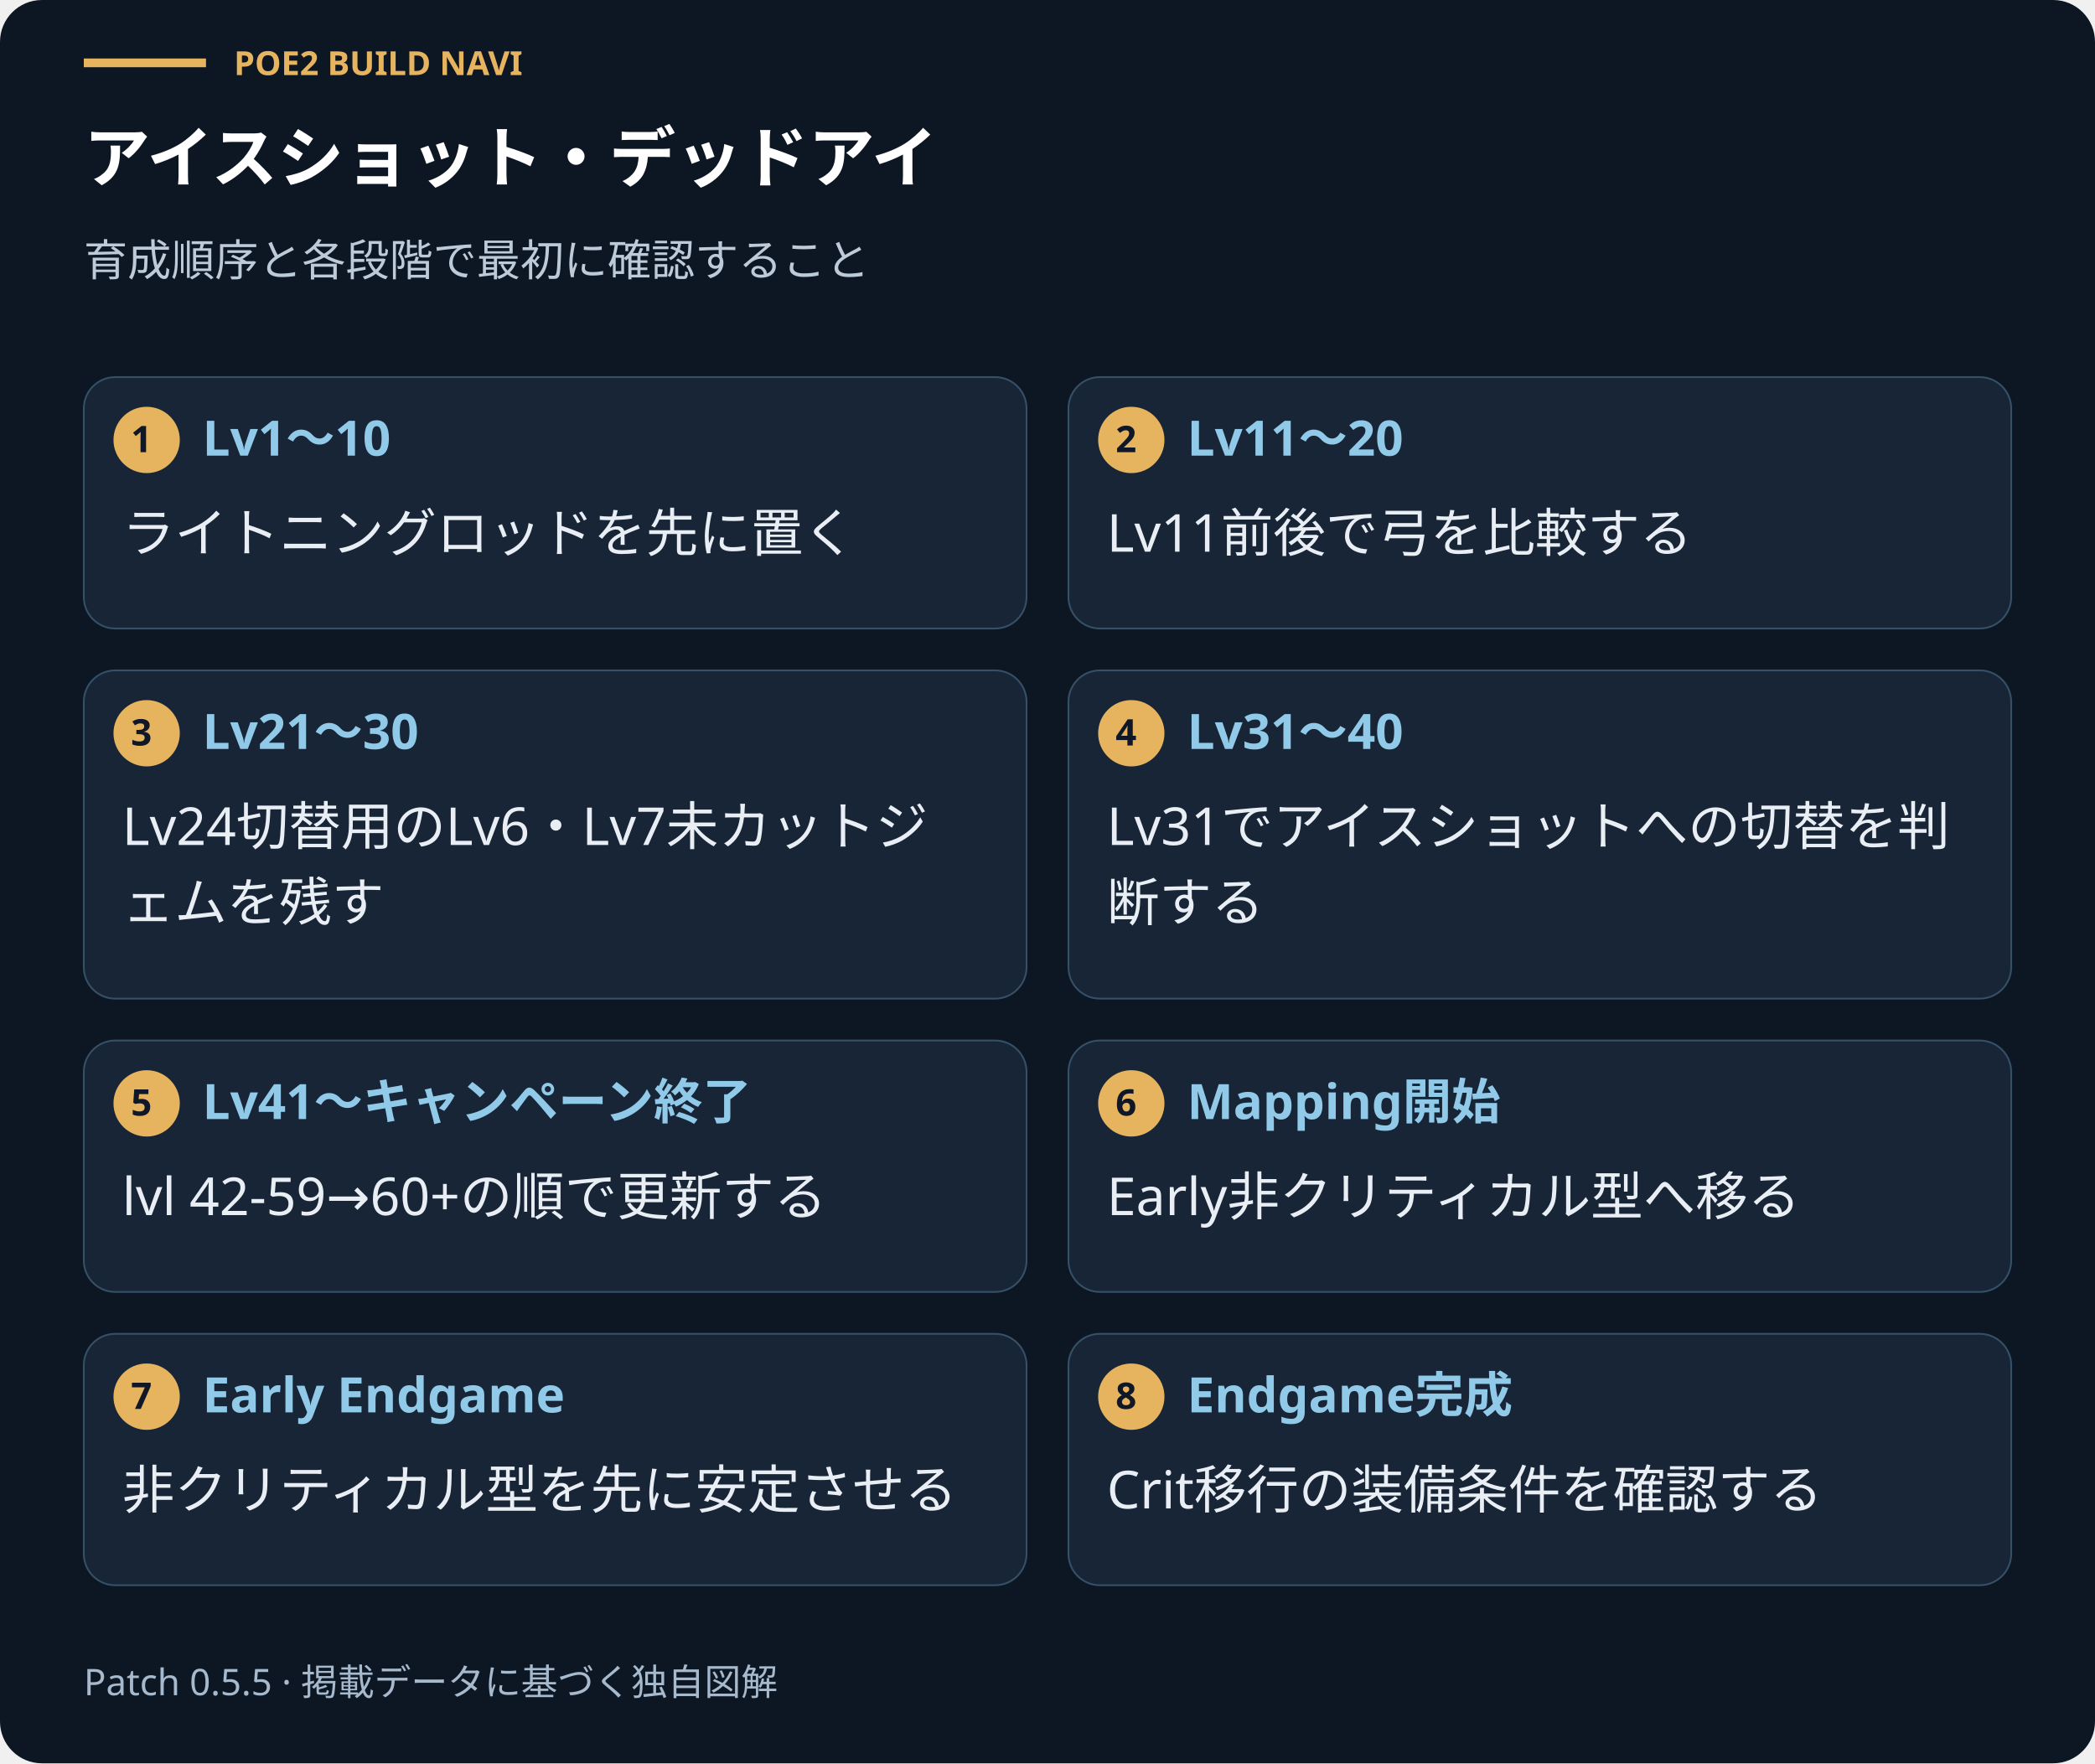
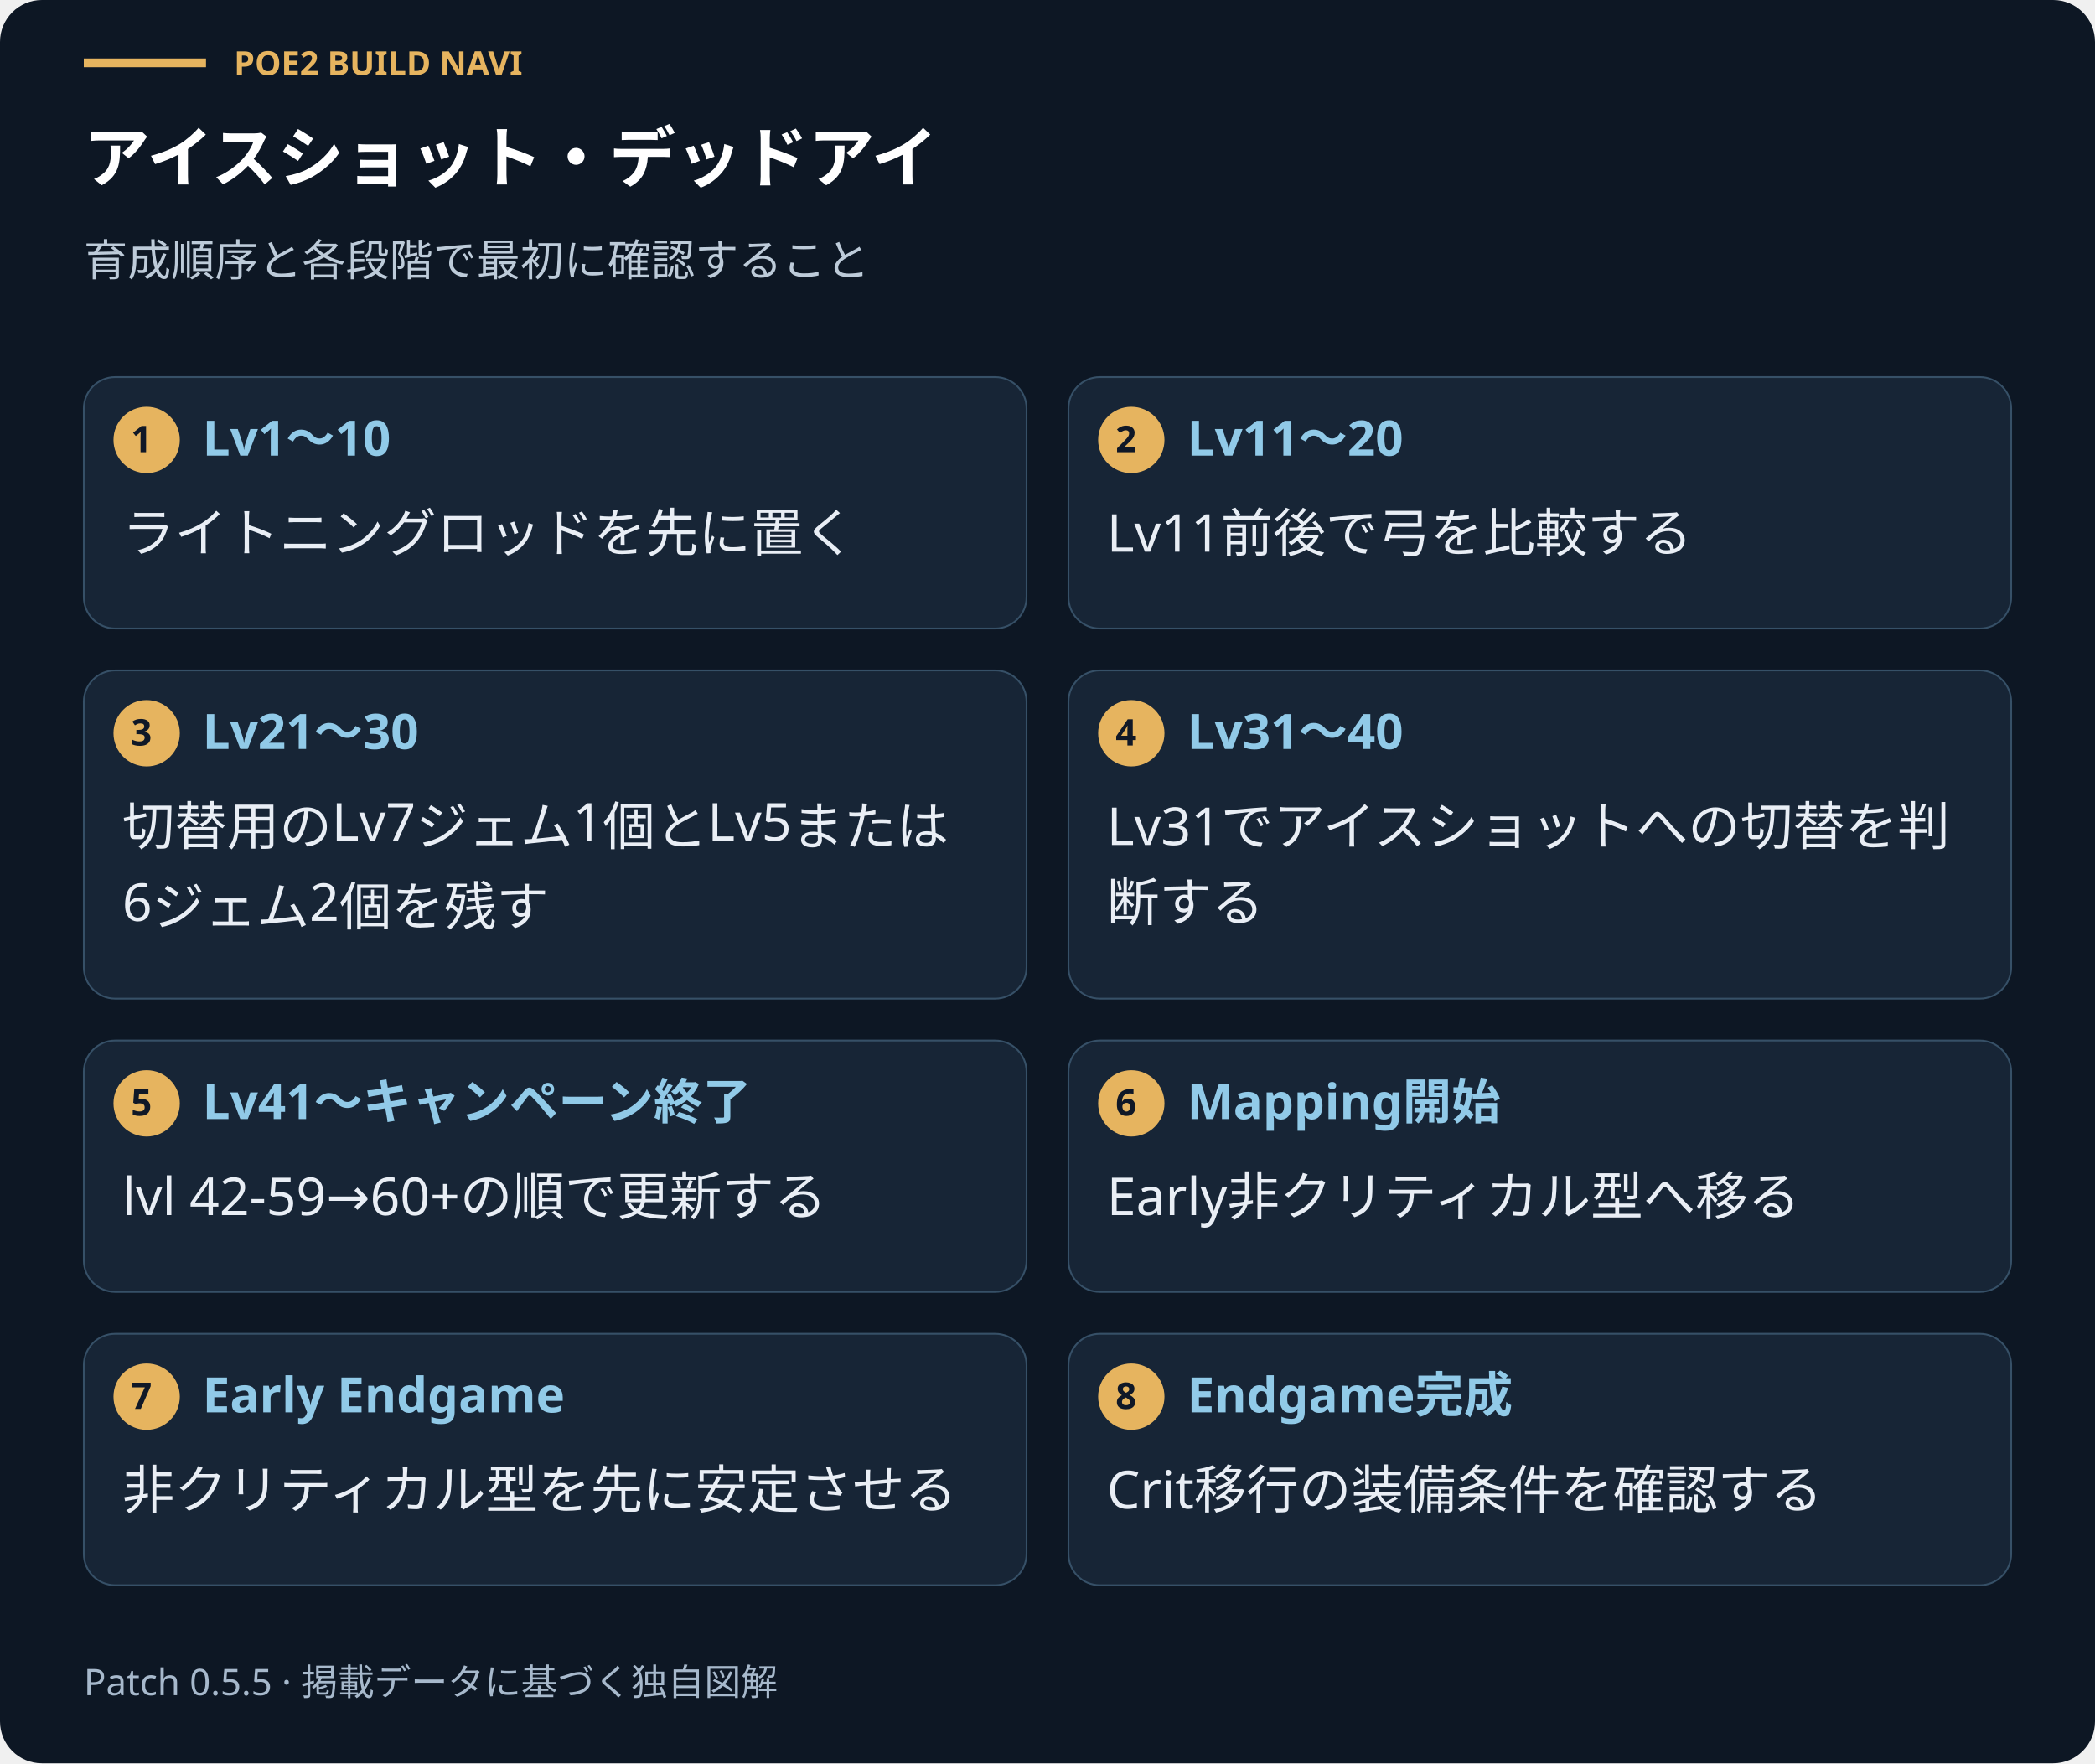
<svg xmlns="http://www.w3.org/2000/svg" width="1200" height="1010" viewBox="0 0 1200 1010" role="img" aria-labelledby="title desc">
  <g font-family="sans-serif">
    <rect width="1200" height="1010" rx="24" fill="#0d1724" />
    <path d="M48 36h70" stroke="#e6b45f" stroke-width="5" />
    <text x="134" y="43" fill="#e6b45f" font-size="19" font-weight="700">
      <tspan x="134" dy="0">POE2 BUILD NAVI</tspan>
    </text>
    <text x="48" y="104" fill="#ffffff" font-size="38" font-weight="700">
      <tspan x="48" dy="0">アイスショット・デッドアイ</tspan>
    </text>
    <text x="48" y="158" fill="#bdcbd9" font-size="25" font-weight="400">
      <tspan x="48" dy="0">育成順序と各段階で最初に確認すること</tspan>
    </text>
    <rect x="48" y="216" width="540" height="144" rx="18" fill="#172536" stroke="#365067" />
    <circle cx="84" cy="252" r="19" fill="#e6b45f" />
    <text x="75" y="259" fill="#101827" font-size="21" font-weight="700">
      <tspan x="75" dy="0">1</tspan>
    </text>
    <text x="116" y="261" fill="#91cae8" font-size="28" font-weight="700">
      <tspan x="116" dy="0">Lv1〜10</tspan>
    </text>
    <text x="70" y="316" fill="#e9eef5" font-size="30" font-weight="400">
      <tspan x="70" dy="0">ライトニングロッドを先に置く</tspan>
    </text>
    <rect x="612" y="216" width="540" height="144" rx="18" fill="#172536" stroke="#365067" />
    <circle cx="648" cy="252" r="19" fill="#e6b45f" />
    <text x="639" y="259" fill="#101827" font-size="21" font-weight="700">
      <tspan x="639" dy="0">2</tspan>
    </text>
    <text x="680" y="261" fill="#91cae8" font-size="28" font-weight="700">
      <tspan x="680" dy="0">Lv11〜20</tspan>
    </text>
    <text x="634" y="316" fill="#e9eef5" font-size="30" font-weight="400">
      <tspan x="634" dy="0">Lv11前後で弓を比較する</tspan>
    </text>
    <rect x="48" y="384" width="540" height="188" rx="18" fill="#172536" stroke="#365067" />
    <circle cx="84" cy="420" r="19" fill="#e6b45f" />
    <text x="75" y="427" fill="#101827" font-size="21" font-weight="700">
      <tspan x="75" dy="0">3</tspan>
    </text>
    <text x="116" y="429" fill="#91cae8" font-size="28" font-weight="700">
      <tspan x="116" dy="0">Lv21〜30</tspan>
    </text>
    <text x="70" y="484" fill="#e9eef5" font-size="30" font-weight="400">
-       <tspan x="70" dy="0">Lv24切替用のLv6・Lv7未カットジ</tspan>
-       <tspan x="70" dy="43.5">ェムを残す</tspan>
+       <tspan x="70" dy="0">切替用のLv7ジェム1個とLv5または</tspan>
+       <tspan x="70" dy="43.5">6ジェム2個を残す</tspan>
    </text>
    <rect x="612" y="384" width="540" height="188" rx="18" fill="#172536" stroke="#365067" />
    <circle cx="648" cy="420" r="19" fill="#e6b45f" />
    <text x="639" y="427" fill="#101827" font-size="21" font-weight="700">
      <tspan x="639" dy="0">4</tspan>
    </text>
    <text x="680" y="429" fill="#91cae8" font-size="28" font-weight="700">
      <tspan x="680" dy="0">Lv31〜40</tspan>
    </text>
    <text x="634" y="484" fill="#e9eef5" font-size="30" font-weight="400">
      <tspan x="634" dy="0">Lv31でアイスショットへの切替を判</tspan>
      <tspan x="634" dy="43.5">断する</tspan>
    </text>
    <rect x="48" y="596" width="540" height="144" rx="18" fill="#172536" stroke="#365067" />
    <circle cx="84" cy="632" r="19" fill="#e6b45f" />
    <text x="75" y="639" fill="#101827" font-size="21" font-weight="700">
      <tspan x="75" dy="0">5</tspan>
    </text>
    <text x="116" y="641" fill="#91cae8" font-size="28" font-weight="700">
      <tspan x="116" dy="0">Lv41〜キャンペーン終了</tspan>
    </text>
    <text x="70" y="696" fill="#e9eef5" font-size="30" font-weight="400">
      <tspan x="70" dy="0">lvl 42-59→60+の順で更新する</tspan>
    </text>
    <rect x="612" y="596" width="540" height="144" rx="18" fill="#172536" stroke="#365067" />
    <circle cx="648" cy="632" r="19" fill="#e6b45f" />
    <text x="639" y="639" fill="#101827" font-size="21" font-weight="700">
      <tspan x="639" dy="0">6</tspan>
    </text>
    <text x="680" y="641" fill="#91cae8" font-size="28" font-weight="700">
      <tspan x="680" dy="0">Mapping開始</tspan>
    </text>
    <text x="634" y="696" fill="#e9eef5" font-size="30" font-weight="400">
      <tspan x="634" dy="0">Early非クリティカル型へ移る</tspan>
    </text>
    <rect x="48" y="764" width="540" height="144" rx="18" fill="#172536" stroke="#365067" />
    <circle cx="84" cy="800" r="19" fill="#e6b45f" />
    <text x="75" y="807" fill="#101827" font-size="21" font-weight="700">
      <tspan x="75" dy="0">7</tspan>
    </text>
    <text x="116" y="809" fill="#91cae8" font-size="28" font-weight="700">
      <tspan x="116" dy="0">Early Endgame</tspan>
    </text>
    <text x="70" y="864" fill="#e9eef5" font-size="30" font-weight="400">
      <tspan x="70" dy="0">非クリティカル型を先に安定させる</tspan>
    </text>
    <rect x="612" y="764" width="540" height="144" rx="18" fill="#172536" stroke="#365067" />
    <circle cx="648" cy="800" r="19" fill="#e6b45f" />
    <text x="639" y="807" fill="#101827" font-size="21" font-weight="700">
      <tspan x="639" dy="0">8</tspan>
    </text>
    <text x="680" y="809" fill="#91cae8" font-size="28" font-weight="700">
      <tspan x="680" dy="0">Endgame完成</tspan>
    </text>
    <text x="634" y="864" fill="#e9eef5" font-size="30" font-weight="400">
      <tspan x="634" dy="0">Crit移行の装備条件を確認する</tspan>
    </text>
    <text x="48" y="971" fill="#a7b9cc" font-size="21" font-weight="400">
      <tspan x="48" dy="0">Patch 0.5.5 · 掲載データに基づく独自図解</tspan>
    </text>
  </g>
</svg>
